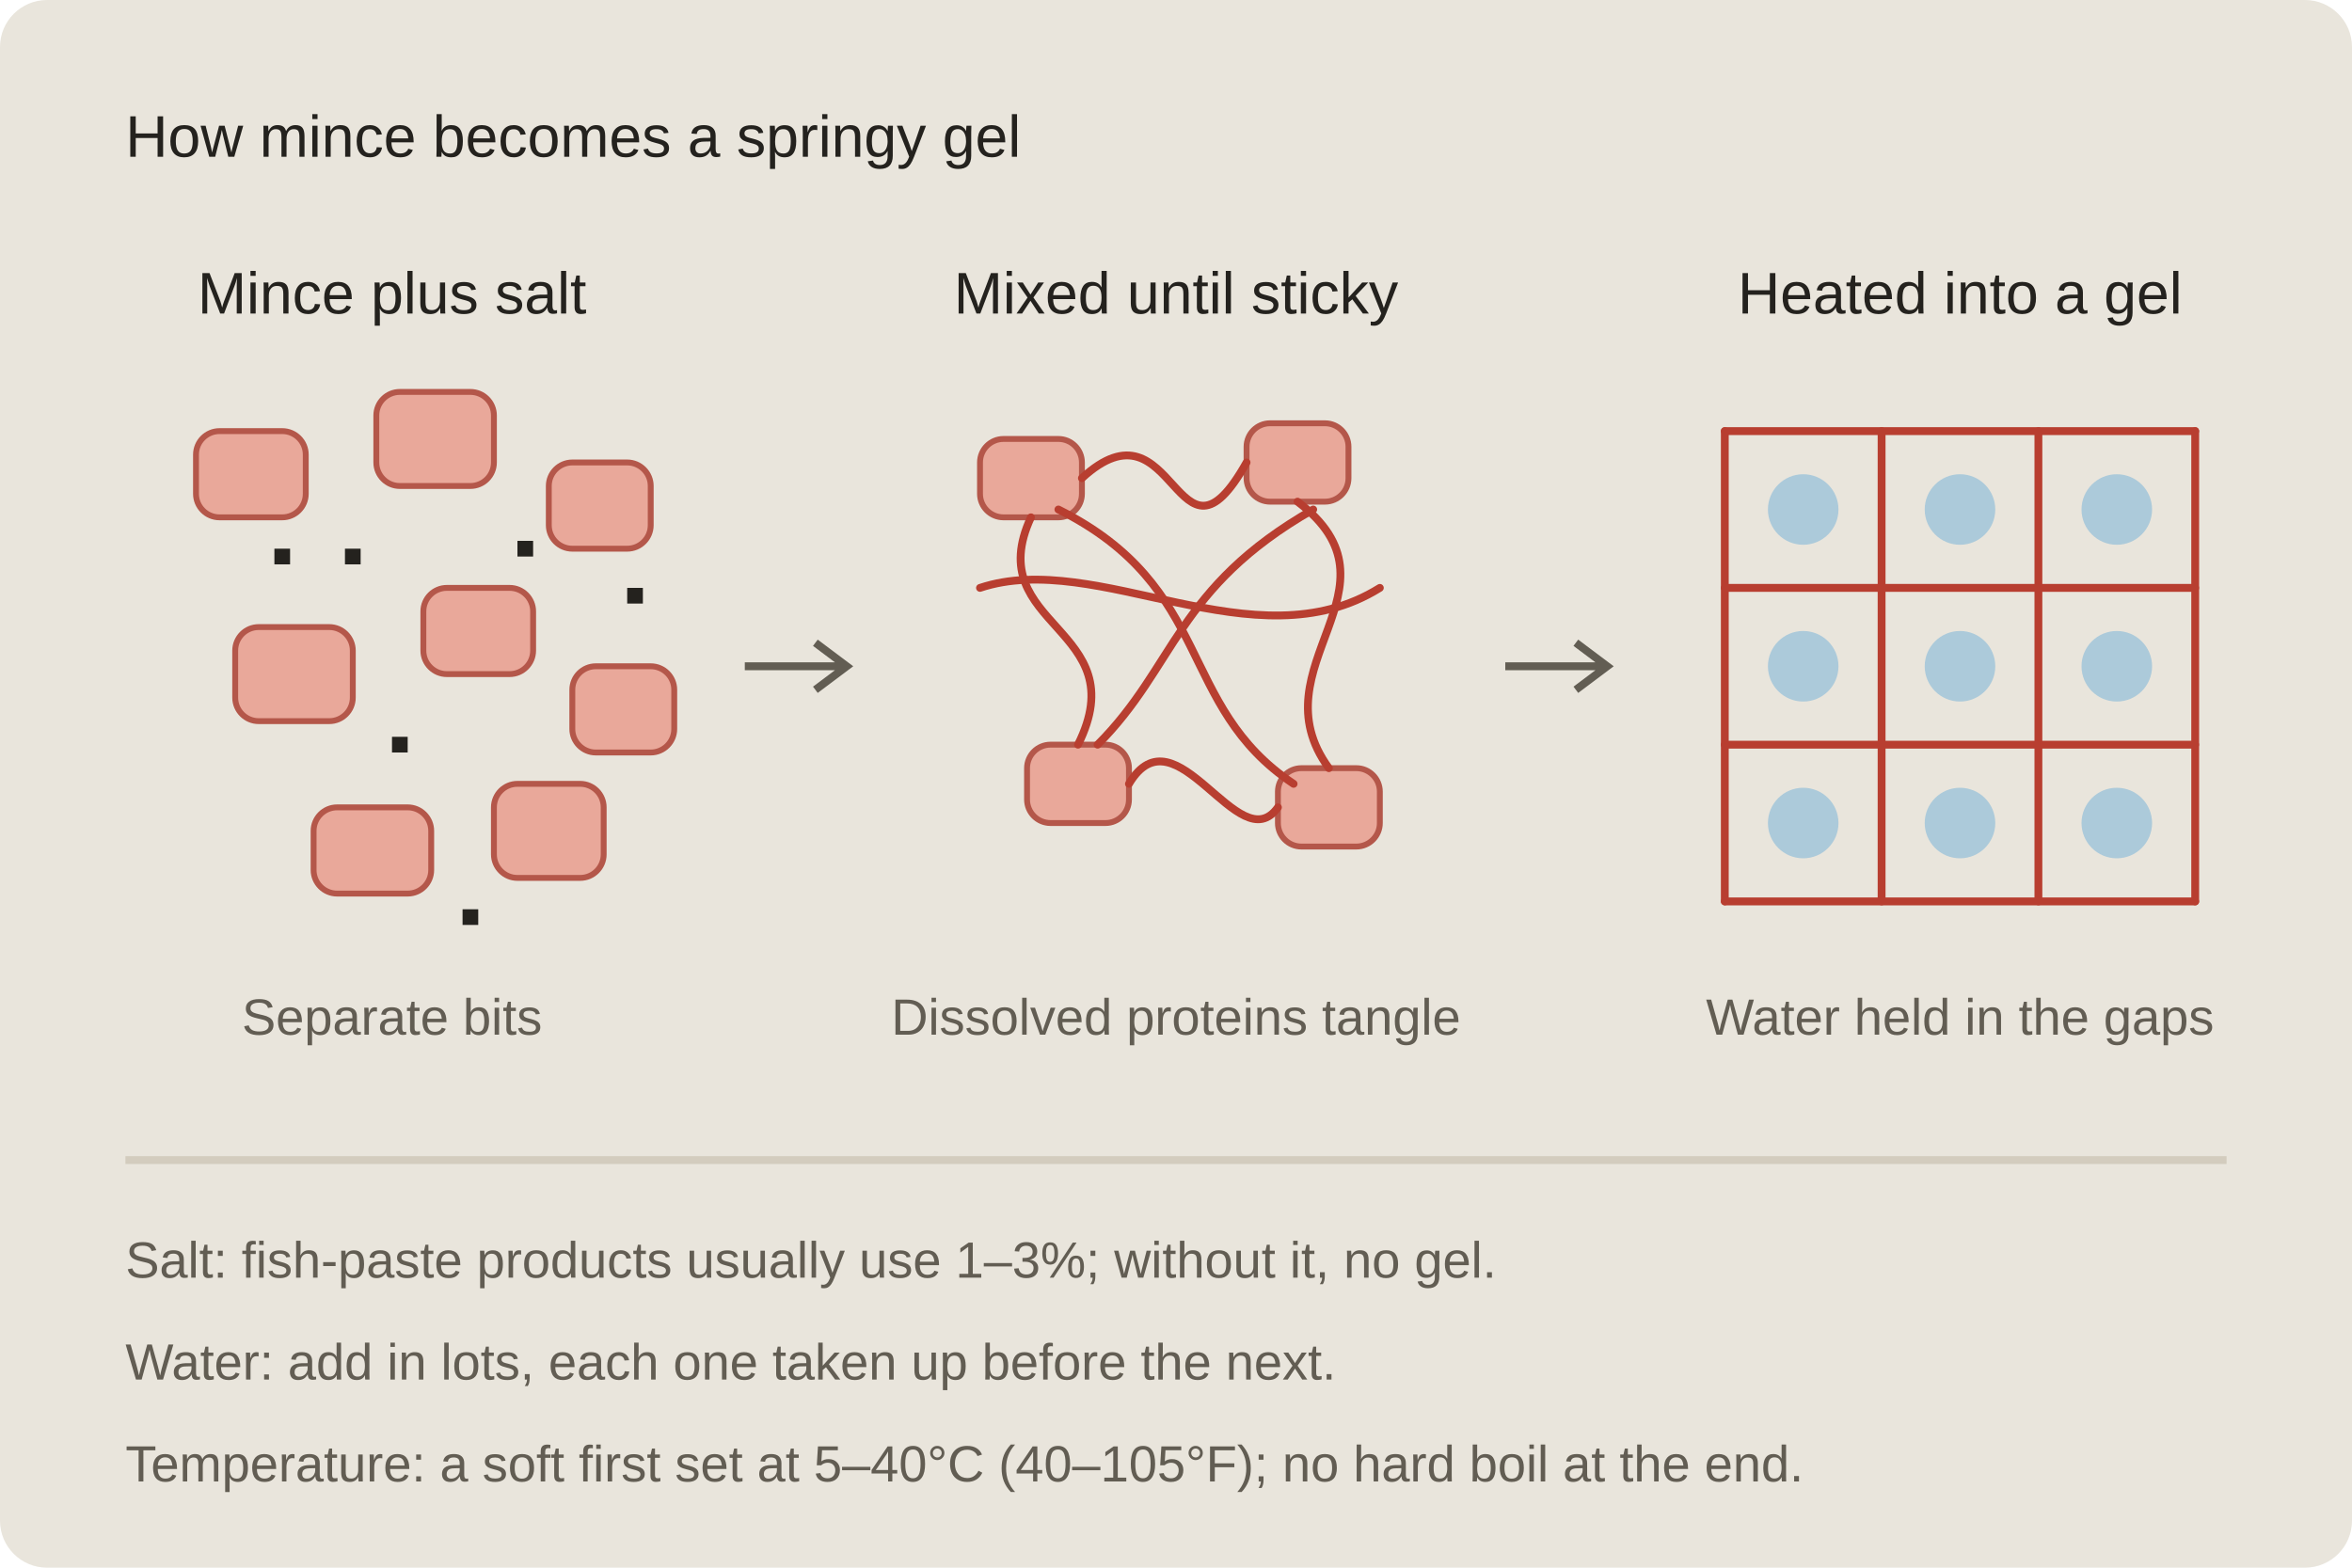
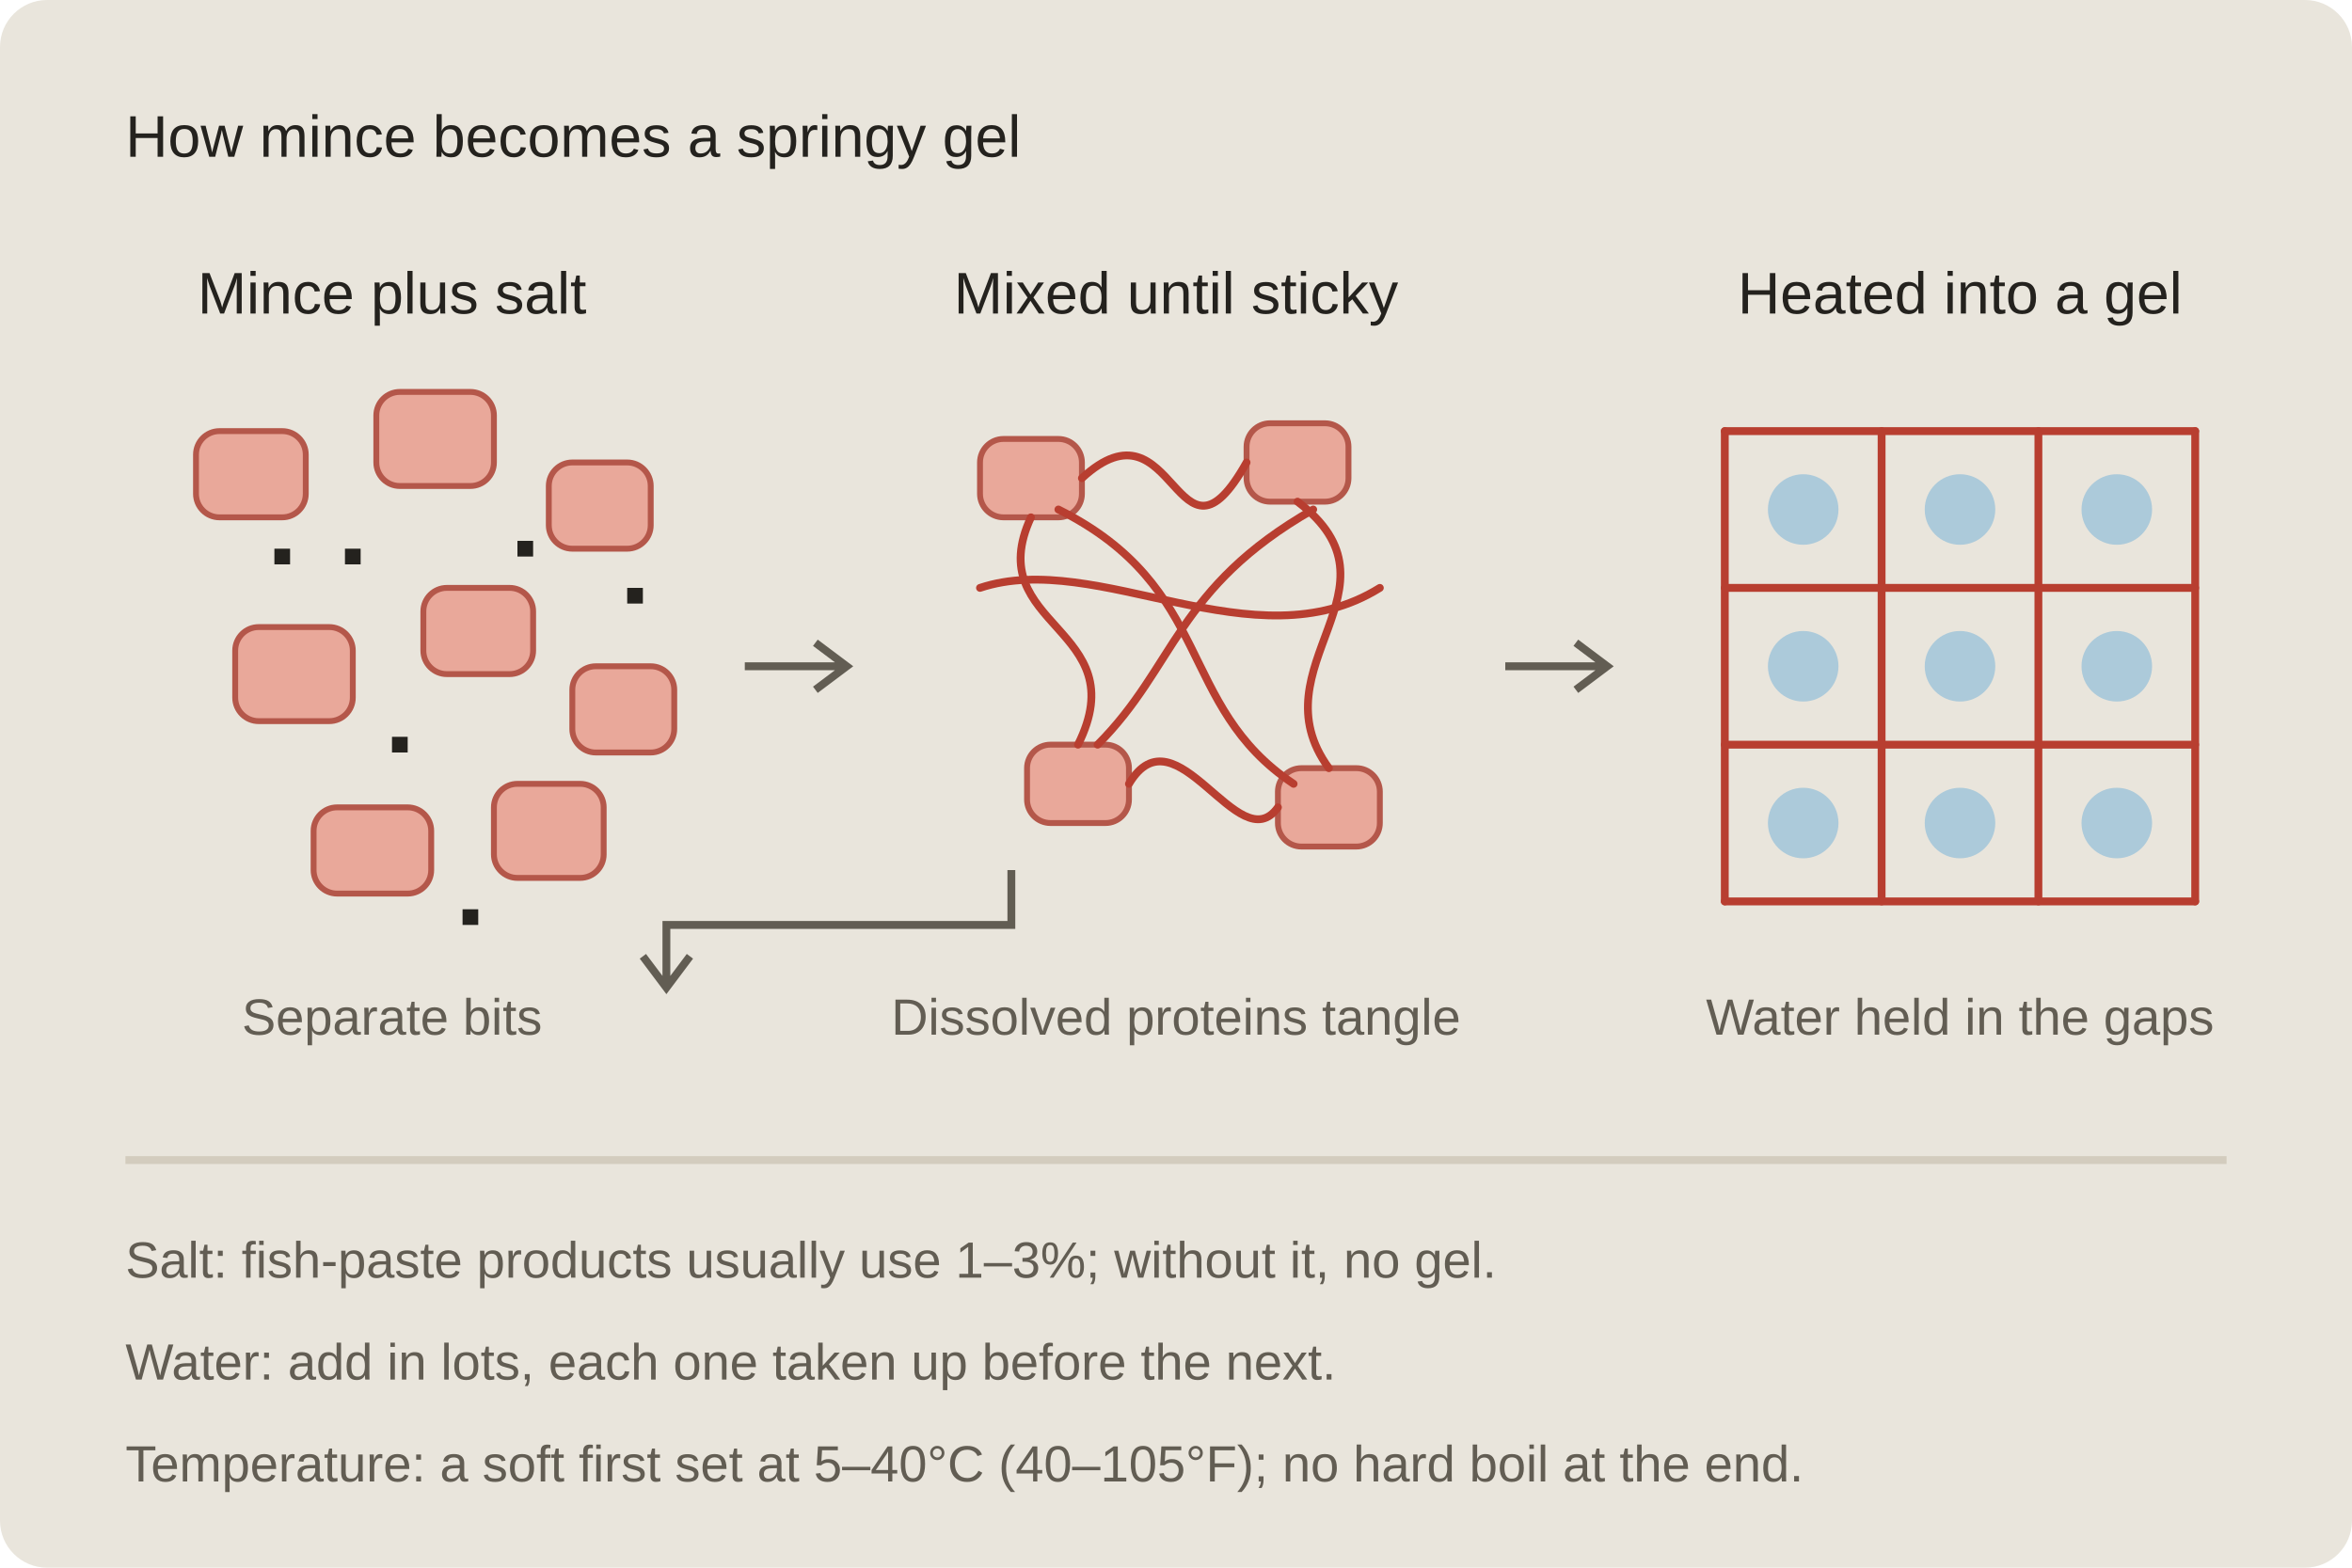
- <svg xmlns="http://www.w3.org/2000/svg" viewBox="0 0 600 400" role="img" aria-labelledby="t d">
+ <svg xmlns="http://www.w3.org/2000/svg" viewBox="0 0 600 400" role="img" aria-labelledby="t d" data-narrow="340 474">
  <style>
    .bg { fill: var(--surface, #e9e5dc); }
    .meat { fill: #e9a89a; stroke: #b4574a; stroke-width: 1.5; }
    .salt { fill: var(--text, #24221e); }
    .strand { stroke: var(--primary, #b83e30); stroke-width: 2; fill: none; stroke-linecap: round; }
    .water { fill: #9cc3d9; fill-opacity: .8; }
    .arrow { stroke: var(--muted, #625d53); stroke-width: 2; fill: none; }
    .label { font: 15px "Helvetica Neue", Arial, "Source Han Sans SC", sans-serif; fill: var(--text, #24221e); }
    .muted { fill: var(--muted, #625d53); font-size: 13px; }
    .border { stroke: var(--border, #d3ccbe); stroke-width: 2; fill: none; }
  </style>
  <rect class="bg" width="600" height="400" rx="12" />
-   <text class="label" x="32" y="40">How mince becomes a springy gel</text>
-   <text class="label" x="100" y="80" text-anchor="middle">Mince plus salt</text>
-   <g>
-     <rect class="meat" x="50" y="110" width="28" height="22" rx="6" />
-     <rect class="meat" x="96" y="100" width="30" height="24" rx="6" />
-     <rect class="meat" x="140" y="118" width="26" height="22" rx="6" />
-     <rect class="meat" x="60" y="160" width="30" height="24" rx="6" />
-     <rect class="meat" x="108" y="150" width="28" height="22" rx="6" />
-     <rect class="meat" x="146" y="170" width="26" height="22" rx="6" />
-     <rect class="meat" x="80" y="206" width="30" height="22" rx="6" />
-     <rect class="meat" x="126" y="200" width="28" height="24" rx="6" />
+   <g class="lead">
+     <text class="label" x="32" y="40">How mince becomes a springy gel</text>
  </g>
-   <g class="salt">
-     <rect x="88" y="140" width="4" height="4" />
-     <rect x="132" y="138" width="4" height="4" />
-     <rect x="100" y="188" width="4" height="4" />
-     <rect x="70" y="140" width="4" height="4" />
-     <rect x="160" y="150" width="4" height="4" />
-     <rect x="118" y="232" width="4" height="4" />
+   <g class="narrow-only">
+     <path class="arrow" d="M258 222 V236 H170 V252 m-6 -8 l6 8 l6 -8" />
  </g>
-   <text class="label muted" x="100" y="264" text-anchor="middle">Separate bits</text>
-   <path class="arrow" d="M190 170 h26 m-8 -6 l8 6 l-8 6" />
-   <text class="label" x="300" y="80" text-anchor="middle">Mixed until sticky</text>
-   <g>
-     <rect class="meat" x="250" y="112" width="26" height="20" rx="6" />
-     <rect class="meat" x="318" y="108" width="26" height="20" rx="6" />
-     <rect class="meat" x="262" y="190" width="26" height="20" rx="6" />
-     <rect class="meat" x="326" y="196" width="26" height="20" rx="6" />
+   <g data-narrow="-22 -54">
+     <text class="label" x="100" y="80" text-anchor="middle">Mince plus salt</text>
+     <g>
+       <rect class="meat" x="50" y="110" width="28" height="22" rx="6" />
+       <rect class="meat" x="96" y="100" width="30" height="24" rx="6" />
+       <rect class="meat" x="140" y="118" width="26" height="22" rx="6" />
+       <rect class="meat" x="60" y="160" width="30" height="24" rx="6" />
+       <rect class="meat" x="108" y="150" width="28" height="22" rx="6" />
+       <rect class="meat" x="146" y="170" width="26" height="22" rx="6" />
+       <rect class="meat" x="80" y="206" width="30" height="22" rx="6" />
+       <rect class="meat" x="126" y="200" width="28" height="24" rx="6" />
+     </g>
+     <g class="salt">
+       <rect x="88" y="140" width="4" height="4" />
+       <rect x="132" y="138" width="4" height="4" />
+       <rect x="100" y="188" width="4" height="4" />
+       <rect x="70" y="140" width="4" height="4" />
+       <rect x="160" y="150" width="4" height="4" />
+       <rect x="118" y="232" width="4" height="4" />
+     </g>
+     <text class="label muted" x="100" y="264" text-anchor="middle">Separate bits</text>
  </g>
-   <g class="strand">
-     <path d="M276 122 C300 100 300 150 318 118" />
-     <path d="M263 132 C250 160 290 160 275 190" />
-     <path d="M331 128 C360 150 320 170 339 196" />
-     <path d="M288 200 C300 180 316 220 326 206" />
-     <path d="M270 130 C310 150 300 180 330 200" />
-     <path d="M335 130 C300 150 300 170 280 190" />
-     <path d="M250 150 C280 140 320 170 352 150" />
+   <path class="arrow" d="M190 170 h26 m-8 -6 l8 6 l-8 6" data-narrow="-28 -54" />
+   <g data-narrow="-42 -54">
+     <text class="label" x="300" y="80" text-anchor="middle">Mixed until sticky</text>
+     <g>
+       <rect class="meat" x="250" y="112" width="26" height="20" rx="6" />
+       <rect class="meat" x="318" y="108" width="26" height="20" rx="6" />
+       <rect class="meat" x="262" y="190" width="26" height="20" rx="6" />
+       <rect class="meat" x="326" y="196" width="26" height="20" rx="6" />
+     </g>
+     <g class="strand">
+       <path d="M276 122 C300 100 300 150 318 118" />
+       <path d="M263 132 C250 160 290 160 275 190" />
+       <path d="M331 128 C360 150 320 170 339 196" />
+       <path d="M288 200 C300 180 316 220 326 206" />
+       <path d="M270 130 C310 150 300 180 330 200" />
+       <path d="M335 130 C300 150 300 170 280 190" />
+       <path d="M250 150 C280 140 320 170 352 150" />
+     </g>
+     <text class="label muted" x="300" y="264" text-anchor="middle">Dissolved proteins tangle</text>
  </g>
-   <text class="label muted" x="300" y="264" text-anchor="middle">Dissolved proteins tangle</text>
-   <path class="arrow" d="M384 170 h26 m-8 -6 l8 6 l-8 6" />
-   <text class="label" x="500" y="80" text-anchor="middle">Heated into a gel</text>
-   <g class="strand">
-     <path d="M440 110 H560 M440 150 H560 M440 190 H560 M440 230 H560" />
-     <path d="M440 110 V230 M480 110 V230 M520 110 V230 M560 110 V230" />
+   <path class="arrow wide-only" d="M384 170 h26 m-8 -6 l8 6 l-8 6" />
+   <g data-narrow="-330 194">
+     <text class="label" x="500" y="80" text-anchor="middle">Heated into a gel</text>
+     <g class="strand">
+       <path d="M440 110 H560 M440 150 H560 M440 190 H560 M440 230 H560" />
+       <path d="M440 110 V230 M480 110 V230 M520 110 V230 M560 110 V230" />
+     </g>
+     <g class="water">
+       <circle cx="460" cy="130" r="9" />
+       <circle cx="500" cy="130" r="9" />
+       <circle cx="540" cy="130" r="9" />
+       <circle cx="460" cy="170" r="9" />
+       <circle cx="500" cy="170" r="9" />
+       <circle cx="540" cy="170" r="9" />
+       <circle cx="460" cy="210" r="9" />
+       <circle cx="500" cy="210" r="9" />
+       <circle cx="540" cy="210" r="9" />
+     </g>
+     <text class="label muted" x="500" y="264" text-anchor="middle">Water held in the gaps</text>
  </g>
-   <g class="water">
-     <circle cx="460" cy="130" r="9" />
-     <circle cx="500" cy="130" r="9" />
-     <circle cx="540" cy="130" r="9" />
-     <circle cx="460" cy="170" r="9" />
-     <circle cx="500" cy="170" r="9" />
-     <circle cx="540" cy="170" r="9" />
-     <circle cx="460" cy="210" r="9" />
-     <circle cx="500" cy="210" r="9" />
-     <circle cx="540" cy="210" r="9" />
+   <path class="border wide-only" d="M32 296 H568" />
+   <g class="notes">
+     <text class="label muted" x="32" y="326">Salt: fish-paste products usually use 1–3%; without it, no gel.</text>
+     <text class="label muted" x="32" y="352">Water: add in lots, each one taken up before the next.</text>
+     <text class="label muted" x="32" y="378">Temperature: a soft first set at 5–40°C (40–105°F); no hard boil at the end.</text>
  </g>
-   <text class="label muted" x="500" y="264" text-anchor="middle">Water held in the gaps</text>
-   <path class="border" d="M32 296 H568" />
-   <text class="label muted" x="32" y="326">Salt: fish-paste products usually use 1–3%; without it, no gel.</text>
-   <text class="label muted" x="32" y="352">Water: add in lots, each one taken up before the next.</text>
-   <text class="label muted" x="32" y="378">Temperature: a soft first set at 5–40°C (40–105°F); no hard boil at the end.</text>
</svg>
